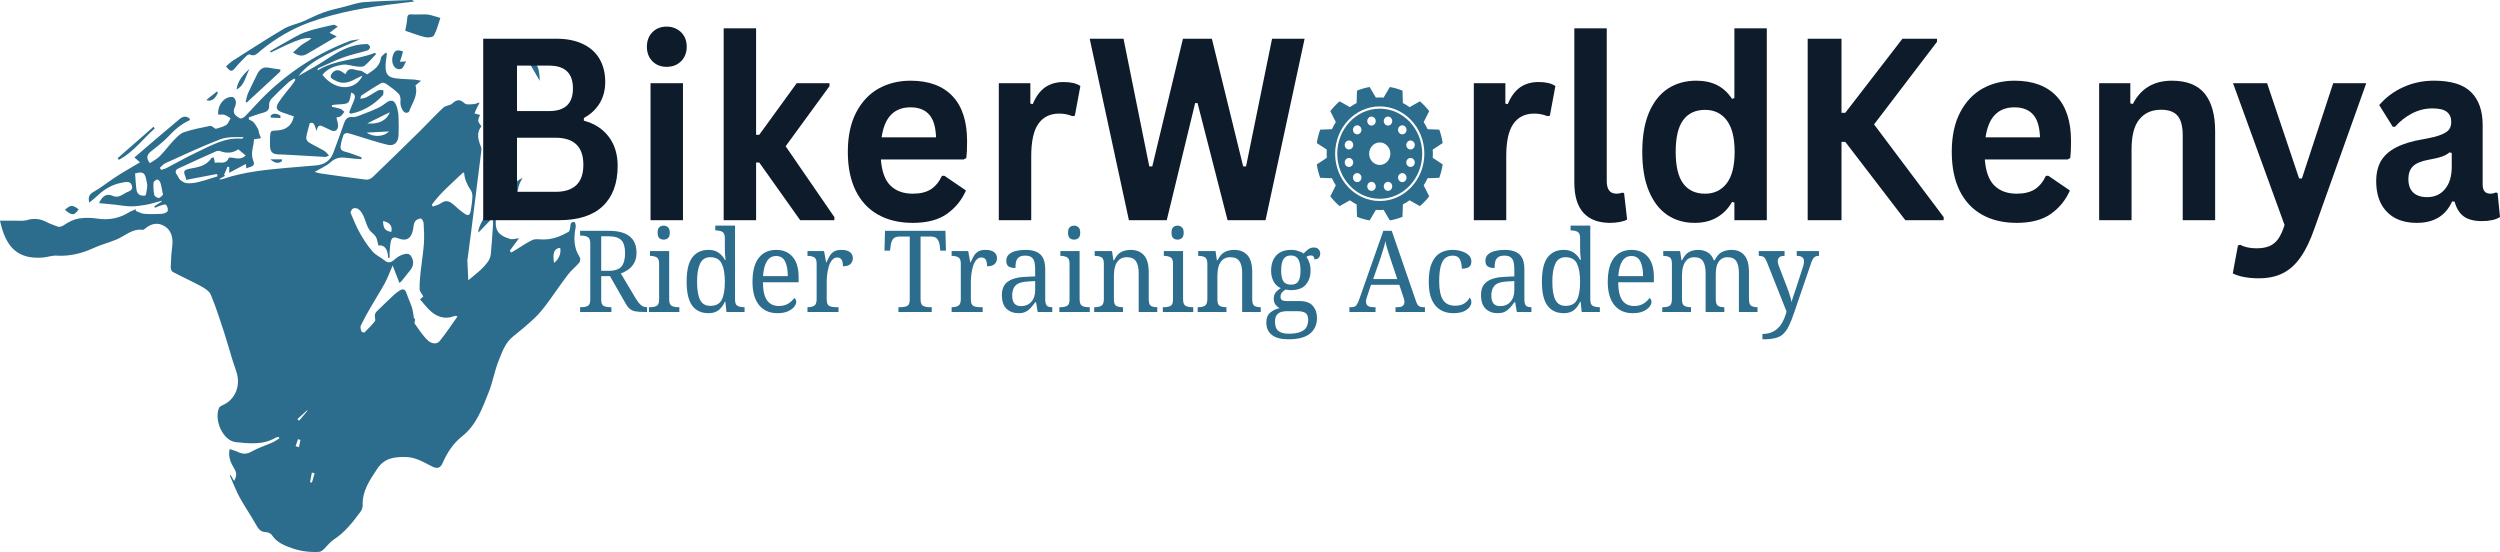
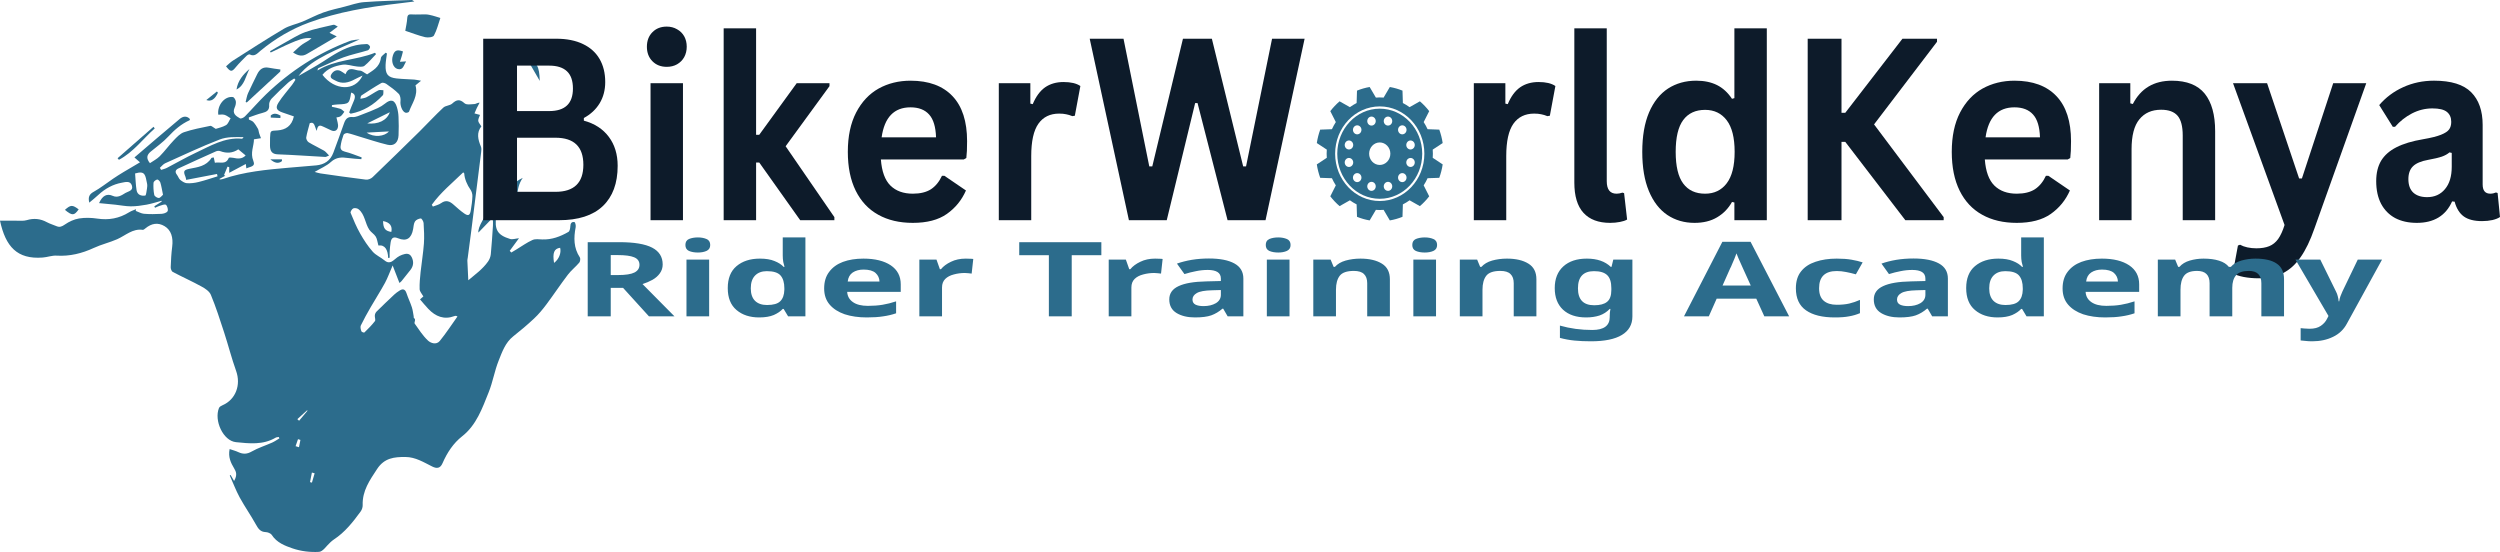
<svg xmlns="http://www.w3.org/2000/svg" width="197.453mm" height="43.597mm" viewBox="0 0 197.453 43.597" version="1.1" id="svg1">
  <defs id="defs1">
    <rect x="253.005" y="404.269" width="192.701" height="17.181" id="rect28" />
    <rect x="258.732" y="406.627" width="170.804" height="15.497" id="rect27" />
    <rect x="256.374" y="406.964" width="191.354" height="16.508" id="rect26" />
    <clipPath id="ccf93b696d">
      <path d="M 0.797,15 H 73 V 75.328 H 0.797 Z" id="path1" />
    </clipPath>
    <clipPath id="7527af9f57">
      <path d="M 28,10.5 H 53 V 19 H 28 Z" id="path2" />
    </clipPath>
    <clipPath id="e52869c1f2">
      <path d="M 164.512,20.727 H 180.16 V 36.375 h -15.648 z" id="path3" />
    </clipPath>
  </defs>
  <g id="layer1" transform="translate(-6.476723,-121.2922)">
    <g id="33d25a3dc0" transform="matrix(0.2722304,0,0,0.2878906,42.83524,127.8627)">
      <g id="g1" transform="matrix(2.333584,0,0,2.339667,-135.4175,-47.45355)">
        <g id="g4" clip-path="url(#ccf93b696d)">
          <path d="m 37.766,59.676 c 0.07,0.062 0.141,0.125 0.215,0.188 l 1.047,-1.176 -0.055,-0.047 c -0.402,0.348 -0.805,0.691 -1.207,1.035 m 2.148,6.351 c -0.113,-0.031 -0.227,-0.059 -0.34,-0.09 -0.078,0.375 -0.156,0.746 -0.234,1.121 0.078,0.019 0.16,0.043 0.238,0.062 0.113,-0.363 0.227,-0.727 0.336,-1.094 m -1.766,-3.914 c -0.098,-0.027 -0.199,-0.059 -0.301,-0.09 -0.098,0.274 -0.199,0.547 -0.301,0.824 0.141,0.039 0.281,0.082 0.422,0.121 0.062,-0.285 0.121,-0.57 0.18,-0.856 M 48.422,36.449 c 0.019,0.867 0.262,1.16 1.027,1.274 0.156,-0.692 -0.18,-1.125 -1.027,-1.274 M 46.383,26.078 c 0.906,0.602 2.231,0.457 2.766,-0.141 -0.934,0.051 -1.851,0.094 -2.766,0.141 M 70.438,39.582 c -0.75,0.094 -0.965,0.594 -0.758,1.774 0.602,-0.422 0.922,-1.168 0.758,-1.774 M 49.258,23.688 c -1,0.465 -1.859,0.867 -2.805,1.309 1.348,0.137 2.453,-0.34 2.805,-1.309 m -28.195,9.676 c -0.129,-0.574 -0.195,-1.016 -0.332,-1.434 -0.051,-0.152 -0.285,-0.375 -0.391,-0.355 -0.18,0.039 -0.449,0.238 -0.457,0.379 -0.031,0.477 -0.008,0.969 0.094,1.434 0.039,0.16 0.371,0.359 0.562,0.355 0.191,-0.008 0.371,-0.258 0.523,-0.379 m -3.469,-2.496 c 0.059,0.68 0.074,1.328 0.183,1.957 0.098,0.574 0.606,0.699 1.078,0.633 0.109,-0.016 0.164,-0.523 0.215,-0.809 0.035,-0.195 0.055,-0.406 0.012,-0.594 -0.223,-0.984 -0.207,-1.551 -1.488,-1.188 m 3.082,-0.66 c 0.051,0.082 0.102,0.16 0.152,0.242 0.242,-0.078 0.5,-0.129 0.727,-0.242 1.18,-0.574 2.332,-1.211 3.531,-1.742 1.852,-0.816 3.648,-1.863 5.797,-1.672 0.062,0.004 0.133,-0.117 0.203,-0.18 -1.031,-0.024 -2.074,-0.059 -2.98,0.273 -2.289,0.836 -4.52,1.828 -6.762,2.781 -0.254,0.105 -0.449,0.355 -0.668,0.539 m 9.75,-2.168 c -0.676,0.441 -1.441,0.5 -2.246,0.211 -0.156,-0.055 -0.371,-0.039 -0.523,0.023 -1.562,0.656 -3.121,1.324 -4.672,2.004 -0.344,0.148 -0.48,0.391 -0.195,0.738 0.156,0.188 0.234,0.457 0.414,0.602 0.242,0.184 0.543,0.375 0.828,0.395 0.484,0.027 0.988,-0.031 1.461,-0.144 0.793,-0.184 1.566,-0.438 2.352,-0.664 -0.024,-0.094 -0.047,-0.184 -0.067,-0.277 -1.266,0.23 -2.535,0.461 -3.84,0.695 -0.012,-0.051 -0.012,-0.207 -0.074,-0.344 -0.312,-0.695 -0.219,-0.824 0.531,-0.965 0.992,-0.184 2.039,-0.293 2.684,-1.25 0.043,-0.059 0.191,-0.047 0.297,-0.07 0.051,0.227 0.09,0.41 0.137,0.621 0.617,-0.137 1.352,0.277 1.723,-0.562 0.031,-0.074 0.359,-0.059 0.539,-0.02 0.578,0.121 1.129,0.16 1.562,-0.277 -0.309,-0.242 -0.594,-0.465 -0.91,-0.715 m 24.055,6.5 c 0.047,0.07 0.09,0.141 0.133,0.211 0.344,-0.129 0.731,-0.203 1.027,-0.406 0.606,-0.41 1.078,-0.219 1.562,0.195 0.426,0.359 0.852,0.719 1.316,1.023 0.504,0.328 0.711,0.219 0.812,-0.379 0.094,-0.551 0.184,-1.105 0.199,-1.66 0.008,-0.266 -0.098,-0.582 -0.262,-0.789 -0.371,-0.48 -0.73,-1.266 -0.75,-1.855 0,-0.019 -0.027,-0.035 -0.129,-0.144 -1.34,1.234 -2.797,2.34 -3.91,3.805 m -5.238,6.203 c -0.062,0.012 -0.121,0.027 -0.184,0.043 -0.031,-0.945 -0.375,-1.578 -1.215,-1.473 -0.125,-0.418 -0.156,-0.777 -0.332,-1.043 -0.203,-0.309 -0.582,-0.5 -0.797,-0.801 -0.535,-0.75 -0.543,-1.801 -1.332,-2.402 -0.16,-0.125 -0.477,-0.176 -0.664,-0.105 -0.16,0.062 -0.379,0.406 -0.332,0.52 0.359,0.832 0.734,1.672 1.199,2.445 0.445,0.742 0.949,1.465 1.535,2.094 0.398,0.434 1.004,0.664 1.477,1.035 0.711,0.562 1.109,-0.039 1.601,-0.359 0.184,-0.121 0.391,-0.227 0.598,-0.293 0.441,-0.144 0.906,-0.246 1.184,0.274 0.277,0.519 0.234,1.035 -0.152,1.5 -0.367,0.441 -0.73,0.879 -1.109,1.312 -0.098,0.113 -0.231,0.191 -0.262,0.215 C 50.164,43 49.898,42.352 49.613,41.652 c -0.363,0.785 -0.609,1.445 -0.953,2.047 -0.559,0.969 -1.195,1.891 -1.777,2.848 -0.43,0.707 -0.856,1.418 -1.23,2.152 -0.086,0.172 -0.004,0.465 0.074,0.672 0.031,0.09 0.328,0.188 0.375,0.141 0.457,-0.422 0.918,-0.852 1.309,-1.332 0.109,-0.137 -0.043,-0.457 -0.012,-0.688 0.016,-0.152 0.105,-0.328 0.219,-0.434 0.723,-0.676 1.457,-1.336 2.199,-1.992 0.195,-0.176 0.422,-0.324 0.652,-0.461 0.41,-0.25 0.695,-0.188 0.871,0.312 0.195,0.559 0.473,1.086 0.664,1.645 0.121,0.348 0.156,0.727 0.231,1.09 -0.066,0.145 0.125,0.207 0.156,0.317 0.047,0.152 -0.113,0.402 -0.039,0.5 0.519,0.691 1.012,1.426 1.648,1.988 0.355,0.312 1.047,0.539 1.473,0.051 0.781,-0.906 1.465,-1.898 2.199,-2.871 -0.109,-0.043 -0.148,-0.074 -0.188,-0.074 -0.066,0 -0.137,0.008 -0.199,0.031 -1.274,0.449 -2.328,0.055 -3.242,-0.852 -0.352,-0.348 -0.672,-0.723 -1.027,-1.109 0.09,-0.074 0.25,-0.207 0.418,-0.348 -0.18,-0.305 -0.453,-0.566 -0.465,-0.84 -0.027,-0.676 0.047,-1.355 0.121,-2.027 0.125,-1.109 0.324,-2.215 0.41,-3.328 0.062,-0.797 0.012,-1.609 -0.039,-2.41 -0.012,-0.195 -0.242,-0.547 -0.348,-0.539 -0.254,0.024 -0.578,0.152 -0.719,0.352 -0.164,0.238 -0.176,0.59 -0.234,0.894 -0.207,1.105 -0.832,1.488 -1.883,1.078 -0.535,-0.207 -0.812,-0.074 -0.91,0.461 -0.062,0.348 -0.098,0.703 -0.121,1.055 -0.019,0.25 -0.004,0.508 -0.004,0.762 M 29.473,66.231 c 0.125,0.203 0.246,0.402 0.426,0.695 0.438,-0.711 0.246,-1.105 0.004,-1.484 -0.41,-0.648 -0.758,-1.312 -0.558,-2.258 0.375,0.121 0.754,0.211 1.101,0.367 0.574,0.25 1.066,0.234 1.649,-0.082 0.801,-0.43 1.695,-0.688 2.535,-1.043 0.316,-0.133 0.602,-0.328 0.902,-0.496 -0.023,-0.055 -0.047,-0.109 -0.07,-0.16 -0.133,0.024 -0.285,0.016 -0.398,0.078 -1.566,0.875 -3.285,0.683 -4.93,0.527 -1.59,-0.152 -2.746,-2.531 -2.113,-4.004 0.062,-0.148 0.277,-0.262 0.445,-0.328 1.637,-0.664 2.312,-2.383 1.684,-4.027 -0.562,-1.48 -0.973,-3.019 -1.492,-4.519 -0.512,-1.48 -1.016,-2.969 -1.645,-4.398 -0.188,-0.43 -0.738,-0.758 -1.195,-0.992 -1.164,-0.602 -2.375,-1.113 -3.547,-1.695 -0.144,-0.074 -0.258,-0.367 -0.25,-0.555 0.031,-0.801 0.074,-1.609 0.184,-2.406 0.148,-1.086 -0.137,-1.941 -0.938,-2.398 -0.836,-0.477 -1.637,-0.332 -2.379,0.242 -0.105,0.078 -0.242,0.195 -0.344,0.184 -1.254,-0.176 -2.141,0.664 -3.18,1.098 -0.941,0.391 -1.961,0.609 -2.898,1.02 -1.484,0.648 -3,1 -4.633,0.906 -0.566,-0.035 -1.145,0.184 -1.727,0.223 -3.18,0.23 -4.617,-1.281 -5.309,-4.32 0.699,0 1.379,0.008 2.059,0 0.422,-0.004 0.863,0.047 1.258,-0.062 0.891,-0.254 1.711,-0.176 2.527,0.246 0.379,0.191 0.797,0.301 1.191,0.461 0.391,0.156 0.672,0.039 1.035,-0.199 0.523,-0.34 1.145,-0.613 1.758,-0.707 0.742,-0.113 1.531,-0.09 2.277,0.016 1.414,0.199 2.715,-0.019 3.945,-0.742 0.266,-0.156 0.57,-0.246 0.859,-0.363 -0.012,0.066 -0.019,0.137 -0.031,0.203 0.344,0.117 0.676,0.309 1.023,0.336 0.715,0.055 1.438,0.047 2.152,0.008 0.277,-0.012 0.656,-0.113 0.781,-0.309 0.102,-0.156 -0.027,-0.625 -0.203,-0.75 -0.152,-0.109 -0.516,0.051 -0.777,0.117 -0.199,0.055 -0.387,0.152 -0.582,0.231 l -0.086,-0.176 c 0.305,-0.184 0.609,-0.367 0.914,-0.551 -0.008,-0.031 -0.012,-0.062 -0.016,-0.094 -0.621,0.156 -1.238,0.348 -1.871,0.457 -0.641,0.109 -1.301,0.195 -1.953,0.195 -0.644,-0.004 -1.289,-0.133 -1.934,-0.195 -0.66,-0.066 -1.316,-0.121 -2.008,-0.184 0.414,-0.887 0.984,-1.156 1.707,-0.848 0.606,0.258 1.102,-0.07 1.566,-0.34 0.336,-0.195 1.024,-0.254 0.805,-0.879 -0.203,-0.59 -0.82,-0.398 -1.242,-0.328 -1.109,0.188 -2.086,0.695 -2.938,1.441 -0.348,0.309 -0.719,0.582 -1.117,0.898 -0.168,-0.66 0.004,-0.992 0.559,-1.277 0.836,-0.438 1.598,-1.016 2.398,-1.527 0.418,-0.266 0.84,-0.52 1.273,-0.766 0.648,-0.371 1.305,-0.727 2.074,-1.156 -0.285,-0.234 -0.441,-0.367 -0.688,-0.574 1.871,-1.508 3.742,-3.031 5.641,-4.524 0.375,-0.293 0.852,-0.398 1.262,0.024 -0.024,0.062 -0.024,0.129 -0.051,0.141 -1.027,0.434 -1.859,1.113 -2.644,1.91 -0.652,0.664 -1.449,1.191 -2.192,1.773 -0.457,0.359 -0.602,0.758 -0.09,1.348 0.402,-0.262 0.867,-0.48 1.223,-0.816 0.613,-0.586 1.137,-1.27 1.742,-1.867 0.375,-0.367 0.789,-0.793 1.262,-0.945 1.062,-0.336 2.172,-0.535 3.269,-0.746 0.156,-0.031 0.359,0.176 0.688,0.352 0.312,-0.102 0.836,-0.195 1.277,-0.438 0.258,-0.144 0.383,-0.527 0.57,-0.801 -0.254,-0.141 -0.488,-0.332 -0.758,-0.406 -0.246,-0.07 -0.527,-0.016 -0.777,-0.016 -0.152,-1.125 0.812,-2.207 1.816,-2.07 0.148,0.02 0.34,0.317 0.367,0.508 0.035,0.227 -0.035,0.5 -0.141,0.715 -0.352,0.727 0.18,1.012 0.652,1.273 0.129,0.074 0.465,-0.078 0.617,-0.223 0.887,-0.848 1.715,-1.762 2.625,-2.59 3.055,-2.769 6.516,-4.867 10.406,-6.25 0.063,-0.023 0.129,-0.047 0.192,-0.059 0.348,-0.062 0.691,-0.121 1.051,-0.137 -1.367,0.582 -2.762,1.113 -4.098,1.766 -1.309,0.641 -2.586,1.367 -3.512,2.523 1.02,-0.559 2.066,-1.078 3.059,-1.688 1.285,-0.789 2.558,-1.594 4.059,-1.906 0.453,-0.094 0.922,-0.141 1.387,-0.148 0.137,-0.004 0.363,0.188 0.391,0.32 0.023,0.121 -0.144,0.379 -0.273,0.414 -1.004,0.293 -2.043,0.492 -3.031,0.828 -1.059,0.359 -2.074,0.832 -3.106,1.262 -0.066,0.031 -0.109,0.121 -0.125,0.277 2.219,-1.305 4.82,-1.188 7.141,-2.074 0.047,0.051 0.094,0.098 0.141,0.148 -0.477,0.469 -0.918,0.981 -1.445,1.379 -0.215,0.16 -0.625,0.102 -0.938,0.078 -0.609,-0.055 -1.234,-0.293 -1.812,-0.203 -0.91,0.141 -1.824,0.418 -2.473,1.18 1.531,1.867 4.051,1.965 4.992,0.086 -0.406,0.184 -0.703,0.305 -0.988,0.449 -0.773,0.395 -1.562,0.574 -2.379,0.148 -0.293,-0.156 -0.805,-0.285 -0.519,-0.742 0.227,-0.367 0.66,-0.625 1.16,-0.387 0.199,0.094 0.375,0.23 0.606,0.375 0.398,-1.031 1.168,-0.418 1.785,-0.422 0.254,0 0.512,0.242 0.898,0.441 0.621,-0.426 1.547,-0.785 1.715,-1.922 0.031,-0.23 0.387,-0.414 0.594,-0.621 0.051,0.031 0.105,0.062 0.156,0.094 -0.059,0.445 -0.148,0.891 -0.168,1.34 -0.043,1.086 0.277,1.469 1.355,1.586 0.734,0.078 1.476,0.082 2.211,0.133 0.223,0.016 0.441,0.07 0.844,0.137 -0.344,0.266 -0.523,0.402 -0.695,0.539 0.367,1.203 -0.43,2.094 -0.801,3.086 -0.035,0.09 -0.32,0.164 -0.449,0.121 -0.422,-0.141 -0.68,-0.898 -0.613,-1.352 0.039,-0.277 -0.035,-0.684 -0.219,-0.859 -0.461,-0.441 -1,-0.805 -1.531,-1.156 -0.168,-0.109 -0.476,-0.199 -0.621,-0.117 -0.836,0.449 -1.645,0.953 -2.461,1.449 -0.082,0.051 -0.133,0.164 -0.144,0.406 0.254,-0.059 0.531,-0.074 0.762,-0.188 0.5,-0.246 0.965,-0.562 1.469,-0.805 0.172,-0.078 0.414,-0.012 0.621,-0.012 -0.019,0.203 0.035,0.48 -0.078,0.594 -1.113,1.129 -2.438,1.879 -3.992,2.16 -0.062,-0.047 -0.129,-0.098 -0.191,-0.145 0.191,-0.453 0.371,-0.914 0.582,-1.355 0.25,-0.523 0.148,-0.859 -0.332,-0.977 -0.223,1.316 -0.246,1.332 -1.695,1.391 -0.231,0.008 -0.461,0.047 -0.688,0.074 -0.004,0.066 -0.008,0.133 -0.012,0.199 0.352,0.078 0.715,0.129 1.055,0.238 0.184,0.062 0.332,0.23 0.496,0.348 -0.152,0.18 -0.274,0.402 -0.465,0.523 -0.168,0.113 -0.406,0.113 -0.519,0.141 0.082,0.418 0.25,0.781 0.191,1.109 -0.074,0.442 -0.434,0.598 -0.879,0.391 -0.285,-0.133 -0.574,-0.25 -0.863,-0.383 -0.395,-0.18 -0.789,-0.367 -0.894,0.461 -0.277,-0.48 -0.246,-1.137 -0.871,-0.906 -0.16,0.586 -0.348,1.125 -0.441,1.683 -0.031,0.168 0.144,0.469 0.312,0.562 0.617,0.355 1.277,0.637 1.902,0.977 0.215,0.117 0.371,0.332 0.629,0.57 -0.246,0.09 -0.367,0.176 -0.48,0.168 -1.965,-0.098 -3.93,-0.238 -5.899,-0.305 -0.715,-0.023 -0.949,-0.367 -0.969,-0.992 -0.008,-0.312 -0.004,-0.629 0.008,-0.941 0.039,-0.906 0.047,-0.812 0.953,-0.875 0.945,-0.066 1.75,-0.492 2.008,-1.641 -0.469,-0.152 -0.949,-0.312 -1.43,-0.465 -0.703,-0.227 -0.894,-0.531 -0.492,-1.133 0.492,-0.746 1.129,-1.398 1.695,-2.094 0.156,-0.191 0.281,-0.402 0.422,-0.602 -0.051,-0.051 -0.098,-0.105 -0.148,-0.156 -0.262,0.172 -0.551,0.312 -0.785,0.516 -0.692,0.598 -1.371,1.203 -2.023,1.844 -0.176,0.176 -0.332,0.484 -0.312,0.719 0.059,0.668 -0.316,0.84 -0.852,0.969 -0.57,0.133 -1.121,0.348 -1.676,0.523 0.004,0.082 0.008,0.168 0.012,0.25 0.188,0.094 0.414,0.148 0.551,0.289 0.223,0.234 0.41,0.512 0.574,0.793 0.086,0.144 0.082,0.336 0.141,0.5 0.066,0.207 0.156,0.402 0.234,0.602 -0.254,0.039 -0.508,0.078 -0.875,0.133 0.012,0.758 -0.492,1.582 -0.07,2.543 0.305,0.692 -0.434,0.645 -0.871,0.871 -0.027,-0.183 -0.043,-0.316 -0.07,-0.523 -0.66,0.332 -1.305,0.652 -2.062,1.035 v -0.66 c -0.07,-0.023 -0.141,-0.043 -0.211,-0.066 -0.144,0.328 -0.289,0.66 -0.434,0.988 0.051,0.027 0.102,0.059 0.152,0.086 -0.234,0.121 -0.469,0.238 -0.703,0.359 0.004,0.027 0.008,0.055 0.012,0.082 0.129,-0.019 0.262,-0.019 0.383,-0.059 2.668,-0.859 5.438,-1.101 8.207,-1.328 1.137,-0.098 2.277,-0.172 3.414,-0.273 0.988,-0.09 1.75,-0.527 2.129,-1.492 0.449,-1.141 0.894,-2.281 1.32,-3.43 0.191,-0.512 0.441,-0.801 1.078,-0.746 0.41,0.031 0.852,-0.188 1.266,-0.332 0.625,-0.219 1.246,-0.457 1.855,-0.719 0.316,-0.137 0.625,-0.312 0.898,-0.523 0.738,-0.566 1.211,-0.453 1.488,0.434 0.113,0.359 0.18,0.746 0.195,1.125 0.031,0.715 0.039,1.434 0.004,2.148 C 50.309,27.242 49.797,27.691 48.969,27.5 47.773,27.23 46.602,26.855 45.422,26.523 44.949,26.391 44.48,26.227 44,26.133 c -0.152,-0.027 -0.449,0.086 -0.496,0.207 -0.168,0.43 -0.301,0.883 -0.363,1.34 -0.047,0.332 0.125,0.535 0.527,0.629 0.711,0.16 1.395,0.441 2.09,0.672 -0.012,0.07 -0.023,0.141 -0.035,0.211 -0.551,-0.043 -1.105,-0.062 -1.656,-0.137 -0.769,-0.105 -1.461,-0.113 -2.129,0.465 -0.539,0.465 -1.25,0.734 -2.023,1.168 0.316,0.078 0.512,0.144 0.711,0.172 1.887,0.254 3.773,0.516 5.664,0.73 0.266,0.031 0.625,-0.102 0.828,-0.285 1.961,-1.774 3.902,-3.566 5.84,-5.363 0.992,-0.926 1.938,-1.898 2.957,-2.797 0.285,-0.25 0.816,-0.227 1.105,-0.476 0.543,-0.465 0.934,-0.547 1.527,-0.035 0.254,0.219 0.816,0.113 1.238,0.094 0.176,-0.004 0.348,-0.16 0.641,-0.164 -0.121,0.215 -0.242,0.426 -0.355,0.641 -0.102,0.203 -0.191,0.414 -0.285,0.621 0.215,0.055 0.43,0.109 0.691,0.176 -0.074,0.203 -0.234,0.445 -0.223,0.684 0.008,0.199 0.219,0.387 0.391,0.66 -0.621,0.723 -0.434,1.539 -0.055,2.375 0.086,0.183 0.055,0.437 0.027,0.652 -0.41,3.109 -0.824,6.215 -1.242,9.32 -0.137,1.02 -0.285,2.039 -0.426,3.059 -0.016,0.109 -0.051,0.219 -0.047,0.332 0.035,0.754 0.074,1.512 0.117,2.344 -0.098,-0.047 -0.043,-0.004 -0.027,-0.016 0.867,-0.695 1.809,-1.316 2.484,-2.223 0.176,-0.234 0.309,-0.551 0.34,-0.844 0.117,-1.109 0.184,-2.227 0.266,-3.34 0.016,-0.211 0,-0.426 0,-0.641 -0.066,-0.039 -0.137,-0.082 -0.207,-0.125 -0.523,0.508 -1.043,1.016 -1.602,1.559 -0.191,-1.227 3.578,-5.633 5.516,-6.414 -1.008,1.352 -0.559,2.953 -0.812,4.543 -0.562,-0.312 -1.035,-0.586 -1.52,-0.844 -0.602,-0.32 -0.773,-0.23 -0.906,0.441 -0.016,0.09 -0.031,0.18 -0.047,0.266 -0.262,1.656 0.113,2.297 1.711,2.758 0.301,0.086 0.668,-0.047 1.105,-0.086 -0.414,0.531 -0.781,1.004 -1.152,1.477 0.066,0.066 0.133,0.133 0.199,0.199 l 0.648,-0.367 c 0.656,-0.375 1.289,-0.809 1.98,-1.101 0.355,-0.152 0.812,-0.078 1.223,-0.066 1.18,0.039 2.246,-0.336 3.254,-0.887 0.152,-0.086 0.223,-0.422 0.23,-0.644 0.008,-0.383 0.188,-0.57 0.523,-0.5 0.09,0.016 0.184,0.399 0.144,0.59 -0.258,1.25 -0.258,2.441 0.519,3.547 0.09,0.129 0.047,0.48 -0.07,0.609 -0.449,0.5 -1.004,0.902 -1.422,1.422 -0.922,1.141 -1.766,2.344 -2.676,3.492 -0.465,0.586 -0.965,1.152 -1.524,1.645 -0.832,0.738 -1.707,1.43 -2.598,2.094 -0.977,0.73 -1.375,1.824 -1.812,2.859 -0.504,1.188 -0.723,2.496 -1.23,3.684 -0.809,1.895 -1.523,3.856 -3.309,5.176 -1.082,0.801 -1.867,1.918 -2.434,3.156 -0.285,0.617 -0.719,0.644 -1.27,0.387 -1.07,-0.5 -2.094,-1.117 -3.344,-1.121 -1.375,-0.008 -2.609,0.098 -3.523,1.414 -0.906,1.309 -1.844,2.535 -1.789,4.231 C 45.898,70 45.793,70.301 45.637,70.5 c -0.957,1.242 -1.965,2.445 -3.328,3.285 -0.152,0.094 -0.289,0.207 -0.426,0.324 -0.477,0.395 -0.93,1.101 -1.422,1.129 -1.09,0.062 -2.25,-0.07 -3.289,-0.406 -0.941,-0.305 -1.957,-0.664 -2.59,-1.582 -0.141,-0.199 -0.508,-0.324 -0.773,-0.332 -0.633,-0.024 -0.906,-0.391 -1.199,-0.895 -0.633,-1.078 -1.387,-2.086 -2.016,-3.172 -0.473,-0.824 -0.828,-1.715 -1.234,-2.578 0.039,-0.016 0.074,-0.027 0.113,-0.043" id="path4" fill="#2c6c8c" />
        </g>
        <path d="m 8.867,35.137 c 0.719,-0.609 0.934,-0.609 1.711,-0.059 -0.562,0.746 -0.801,0.762 -1.711,0.059" id="path14" fill="#2c6c8c" />
        <g id="g28">
          <g id="g5" clip-path="url(#7527af9f57)">
            <path d="m 52.305,10.703 c -0.773,0.09 -1.406,0.172 -2.035,0.238 -3.742,0.41 -7.457,0.988 -11.027,2.223 -2.191,0.754 -4.203,1.875 -6.043,3.301 -0.383,0.297 -0.742,0.754 -1.355,0.445 -0.086,-0.043 -0.301,0.074 -0.406,0.172 -0.453,0.43 -0.918,0.856 -1.328,1.324 -0.496,0.57 -0.648,0.586 -1.211,-0.102 0.277,-0.219 0.531,-0.473 0.828,-0.652 2.105,-1.262 4.195,-2.543 6.336,-3.738 0.711,-0.399 1.559,-0.547 2.324,-0.844 0.875,-0.344 1.711,-0.773 2.598,-1.074 0.863,-0.293 1.766,-0.473 2.656,-0.688 0.805,-0.195 1.605,-0.473 2.418,-0.531 1.98,-0.141 3.969,-0.176 5.953,-0.25 0.047,0 0.098,0.059 0.293,0.176" id="path5" fill="#2c6c8c" />
          </g>
          <path d="m 42.793,13.641 c -0.375,0.266 -0.66,0.469 -1.031,0.734 0.355,0.164 0.586,0.273 0.902,0.422 -0.598,0.332 -1.125,0.629 -1.652,0.918 -0.684,0.379 -1.375,0.75 -2.055,1.137 -0.543,0.305 -1.047,0.25 -1.726,-0.172 0.445,-0.371 0.781,-0.707 1.172,-0.961 0.363,-0.238 0.785,-0.391 1.125,-0.711 -0.953,-0.113 -1.773,0.254 -2.594,0.578 -0.84,0.336 -1.656,0.734 -2.484,1.102 -0.027,-0.051 -0.055,-0.102 -0.082,-0.156 0.57,-0.308 1.133,-0.633 1.711,-0.93 0.883,-0.453 1.742,-0.988 2.676,-1.312 1.133,-0.387 2.328,-0.598 3.5,-0.859 0.133,-0.031 0.305,0.113 0.539,0.211" id="path6" fill="#2c6c8c" />
          <path d="m 51.184,14.137 c 0.094,-0.539 0.215,-1.004 0.242,-1.473 0.027,-0.461 0.258,-0.469 0.625,-0.445 0.559,0.031 1.125,-0.02 1.688,-0.004 0.281,0.008 0.559,0.078 0.836,0.141 0.274,0.062 0.539,0.156 0.969,0.281 -0.246,0.68 -0.43,1.418 -0.797,2.055 -0.125,0.211 -0.742,0.27 -1.09,0.195 -0.859,-0.195 -1.691,-0.508 -2.473,-0.75" id="path7" fill="#2c6c8c" />
          <path d="m 64.406,25.633 c 0,1.426 0,2.762 0,4.094 -0.004,0.062 -0.019,0.144 -0.062,0.184 -0.754,0.68 -1.512,1.355 -2.309,2.066 -0.082,-0.801 1.828,-5.984 2.371,-6.344" id="path8" fill="#2c6c8c" />
          <path d="m 35.637,18.918 -4.16,3.625 c -0.047,-0.02 -0.094,-0.039 -0.141,-0.059 0.098,-0.344 0.148,-0.711 0.301,-1.031 0.348,-0.746 0.754,-1.465 1.125,-2.203 0.305,-0.606 0.75,-0.914 1.457,-0.781 0.476,0.09 0.961,0.141 1.441,0.207 -0.008,0.078 -0.016,0.16 -0.024,0.242" id="path9" fill="#2c6c8c" />
          <path d="m 50.52,17.773 c 0.301,-0.019 0.484,-0.031 0.766,-0.047 -0.305,0.461 -0.367,1.07 -1.059,0.891 -0.562,-0.148 -0.82,-0.898 -0.582,-1.586 0.207,-0.602 0.512,-0.723 1.254,-0.473 -0.051,0.18 -0.102,0.367 -0.156,0.551 -0.059,0.188 -0.125,0.375 -0.223,0.664" id="path10" fill="#2c6c8c" />
          <path d="m 15.414,29.082 c 1.488,-1.23 2.977,-2.457 4.465,-3.688 0.051,0.062 0.105,0.129 0.156,0.191 -1.477,1.238 -2.68,2.801 -4.453,3.68 -0.059,-0.062 -0.113,-0.121 -0.168,-0.184" id="path11" fill="#2c6c8c" />
          <path d="m 66.269,17.348 c 1.289,0.48 1.586,0.918 1.633,2.664 -0.566,-0.922 -1.07,-1.746 -1.633,-2.664" id="path12" fill="#2c6c8c" />
          <path d="m 31.812,18.617 c -0.48,0.84 -0.598,1.922 -1.613,2.406 0.168,-1.047 0.832,-1.77 1.613,-2.406" id="path13" fill="#2c6c8c" />
          <path d="m 27.891,21.402 c -0.363,0.746 -0.836,1.078 -1.445,0.856 0.488,-0.367 0.902,-0.688 1.32,-1.004 0.039,0.051 0.082,0.102 0.125,0.148" id="path15" fill="#2c6c8c" />
          <path d="m 34.406,29.211 h 1.442 c 0,0.07 0.004,0.137 0.004,0.207 -0.473,0.363 -0.965,0.191 -1.445,-0.207" id="path16" fill="#2c6c8c" />
          <path d="m 35.656,24.367 c -0.398,-0.016 -0.801,-0.035 -1.199,-0.051 0,-0.086 0.004,-0.172 0.004,-0.254 0.402,-0.328 0.805,-0.195 1.211,0.019 -0.008,0.094 -0.012,0.191 -0.016,0.285" id="path17" fill="#2c6c8c" />
          <path d="m 63.797,15.855 c 0.379,0.219 0.758,0.441 1.277,0.746 -0.891,0.34 -1.07,-0.227 -1.383,-0.559 0.035,-0.062 0.07,-0.125 0.105,-0.188" id="path18" fill="#2c6c8c" />
          <g id="g50" fill="#0d1b2a">
            <g id="g49" transform="translate(58.1058,36.3484)">
              <path d="m 2.766,0 v -21.281 h 9.078 c 1.312,0 2.422,0.211 3.328,0.625 0.906,0.406 1.594,0.992 2.062,1.75 0.469,0.762 0.703,1.664 0.703,2.703 0,0.938 -0.231,1.766 -0.688,2.484 -0.461,0.719 -1.117,1.297 -1.969,1.734 v 0.312 c 1.344,0.344 2.379,0.981 3.109,1.906 0.727,0.918 1.094,2.047 1.094,3.391 0,2.043 -0.617,3.617 -1.844,4.719 C 16.41,-0.551 14.586,0 12.172,0 Z m 8.203,-12.797 c 1.969,0 2.953,-0.879 2.953,-2.641 0,-0.906 -0.246,-1.578 -0.734,-2.016 -0.492,-0.445 -1.23,-0.672 -2.219,-0.672 H 6.969 v 5.328 z m 0.781,9.469 c 2.312,0 3.469,-1.055 3.469,-3.172 0,-2.113 -1.156,-3.172 -3.469,-3.172 H 6.969 v 6.344 z" id="path48" />
            </g>
          </g>
          <g id="g52" fill="#0d1b2a">
            <g id="g51" transform="translate(79.3641,36.3484)">
              <path d="m 4.328,-17.984 c -0.73,0 -1.324,-0.219 -1.781,-0.656 -0.461,-0.438 -0.688,-1.004 -0.688,-1.703 0,-0.695 0.227,-1.266 0.688,-1.703 0.457,-0.438 1.051,-0.656 1.781,-0.656 0.477,0 0.906,0.105 1.281,0.312 0.383,0.199 0.68,0.476 0.891,0.828 0.207,0.355 0.312,0.762 0.312,1.219 0,0.449 -0.105,0.856 -0.312,1.219 -0.211,0.355 -0.508,0.637 -0.891,0.844 -0.375,0.199 -0.805,0.297 -1.281,0.297 z M 2.312,0 V -16.062 H 6.344 V 0 Z" id="path50" />
            </g>
          </g>
          <g id="g54" fill="#0d1b2a">
            <g id="g53" transform="translate(88.4559,36.3484)">
              <path d="m 2.312,0 v -22.5 h 4.031 v 12.484 h 0.391 l 4.656,-6.047 h 4.078 v 0.344 l -5.453,7.047 6.062,8.313 V 0 h -4.25 L 6.734,-6.766 H 6.344 V 0 Z" id="path52" />
            </g>
          </g>
          <g id="g56" fill="#0d1b2a">
            <g id="g55" transform="translate(104.766,36.3484)">
              <path d="M 15.859,-7.125 H 5.547 c 0.113,1.406 0.508,2.43 1.188,3.062 0.688,0.637 1.613,0.953 2.781,0.953 0.926,0 1.676,-0.172 2.25,-0.516 0.57,-0.352 1.031,-0.879 1.375,-1.578 h 0.312 l 2.672,1.719 c -0.523,1.125 -1.312,2.043 -2.375,2.75 C 12.695,-0.035 11.285,0.312 9.516,0.312 7.859,0.312 6.426,-0.004 5.219,-0.641 4.008,-1.273 3.078,-2.211 2.422,-3.453 1.766,-4.703 1.438,-6.223 1.438,-8.016 c 0,-1.82 0.344,-3.359 1.031,-4.609 0.695,-1.258 1.629,-2.195 2.797,-2.812 1.176,-0.613 2.5,-0.922 3.969,-0.922 2.27,0 4.008,0.606 5.219,1.812 1.207,1.199 1.812,2.961 1.812,5.281 0,0.855 -0.031,1.512 -0.094,1.969 z m -3.453,-2.594 c -0.043,-1.227 -0.328,-2.117 -0.859,-2.672 -0.531,-0.562 -1.305,-0.844 -2.313,-0.844 -2.043,0 -3.242,1.172 -3.594,3.516 z" id="path54" />
            </g>
          </g>
          <g id="g58" fill="#0d1b2a">
            <g id="g57" transform="translate(122.663,36.3484)">
              <path d="m 2.312,0 v -16.062 h 3.922 v 2.391 l 0.297,0.062 c 0.395,-0.894 0.906,-1.551 1.531,-1.969 0.633,-0.414 1.398,-0.625 2.297,-0.625 0.914,0 1.613,0.156 2.094,0.469 l -0.688,3.484 -0.312,0.047 c -0.262,-0.102 -0.516,-0.176 -0.766,-0.219 -0.242,-0.051 -0.531,-0.078 -0.875,-0.078 -1.125,0 -1.984,0.398 -2.578,1.188 -0.594,0.793 -0.891,2.059 -0.891,3.797 V 0 Z" id="path56" />
            </g>
          </g>
          <g id="g60" fill="#0d1b2a">
            <g id="g59" transform="translate(135.698,36.3484)">
              <path d="M 10.156,0 H 5.453 L 0.578,-21.281 H 4.781 l 3.203,14.969 h 0.375 l 3.813,-14.969 h 3.594 l 3.891,14.969 h 0.359 L 23.25,-21.281 h 4.047 L 22.438,0 h -4.719 l -3.734,-13.734 h -0.297 z" id="path58" />
            </g>
          </g>
          <g id="g61" clip-path="url(#e52869c1f2)">
            <path d="m 172.336,34.098 c -3.059,0 -5.547,-2.488 -5.547,-5.547 0,-3.059 2.488,-5.547 5.547,-5.547 3.059,0 5.547,2.488 5.547,5.547 0,3.059 -2.488,5.547 -5.547,5.547 z m 6.605,-5.547 c 0,-0.16 -0.011,-0.32 -0.019,-0.48 l 1.238,-0.769 c -0.086,-0.547 -0.23,-1.074 -0.422,-1.574 l -1.457,-0.051 c -0.14,-0.289 -0.301,-0.57 -0.484,-0.836 l 0.687,-1.281 c -0.343,-0.422 -0.73,-0.809 -1.156,-1.152 l -1.281,0.684 c -0.266,-0.18 -0.543,-0.344 -0.836,-0.484 l -0.047,-1.453 c -0.504,-0.195 -1.031,-0.336 -1.574,-0.426 l -0.774,1.242 c -0.16,-0.012 -0.32,-0.02 -0.48,-0.02 -0.16,0 -0.32,0.008 -0.481,0.02 l -0.773,-1.242 c -0.543,0.09 -1.07,0.23 -1.574,0.426 l -0.047,1.453 c -0.293,0.141 -0.57,0.305 -0.836,0.484 l -1.281,-0.684 c -0.422,0.344 -0.813,0.731 -1.156,1.152 l 0.687,1.281 c -0.184,0.266 -0.344,0.547 -0.484,0.836 l -1.457,0.051 c -0.192,0.5 -0.336,1.027 -0.422,1.574 l 1.242,0.769 c -0.012,0.16 -0.02,0.32 -0.02,0.48 0,0.164 0.008,0.324 0.02,0.48 l -1.242,0.773 c 0.086,0.547 0.23,1.07 0.422,1.574 l 1.457,0.047 c 0.14,0.293 0.3,0.57 0.484,0.836 l -0.687,1.285 c 0.343,0.422 0.734,0.809 1.156,1.152 l 1.281,-0.684 c 0.266,0.18 0.543,0.34 0.836,0.48 l 0.047,1.457 c 0.504,0.191 1.031,0.336 1.574,0.422 l 0.773,-1.238 c 0.161,0.012 0.321,0.019 0.481,0.019 0.16,0 0.32,-0.008 0.48,-0.019 l 0.774,1.238 c 0.543,-0.086 1.07,-0.231 1.574,-0.422 l 0.047,-1.457 c 0.293,-0.141 0.57,-0.301 0.836,-0.48 l 1.281,0.684 c 0.426,-0.344 0.813,-0.73 1.156,-1.152 l -0.687,-1.285 c 0.183,-0.266 0.344,-0.543 0.484,-0.836 l 1.457,-0.047 c 0.192,-0.504 0.336,-1.027 0.422,-1.574 l -1.238,-0.773 c 0.008,-0.156 0.019,-0.316 0.019,-0.48" id="path60" fill="#2c6c8c" />
          </g>
          <path d="m 176.672,27.391 c 0.078,0.281 -0.09,0.57 -0.371,0.645 -0.281,0.078 -0.574,-0.09 -0.649,-0.371 -0.074,-0.281 0.094,-0.57 0.375,-0.648 0.282,-0.074 0.571,0.094 0.645,0.375 z m 0,2.324 c -0.074,0.281 -0.363,0.449 -0.645,0.371 -0.281,-0.074 -0.449,-0.363 -0.375,-0.644 0.075,-0.281 0.368,-0.449 0.649,-0.375 0.281,0.078 0.449,0.367 0.371,0.648 z m -1.16,2.012 c -0.207,0.207 -0.543,0.207 -0.746,0 -0.207,-0.207 -0.207,-0.539 0,-0.746 0.203,-0.207 0.539,-0.207 0.746,0 0.207,0.207 0.207,0.539 0,0.746 z m -0.746,-6.348 c 0.203,-0.207 0.539,-0.207 0.746,0 0.207,0.203 0.207,0.539 0,0.746 -0.207,0.207 -0.543,0.207 -0.746,0 -0.207,-0.207 -0.207,-0.543 0,-0.746 z m -0.895,-0.516 c -0.074,0.281 -0.363,0.449 -0.644,0.371 -0.282,-0.074 -0.45,-0.363 -0.375,-0.645 0.074,-0.281 0.367,-0.449 0.648,-0.375 0.281,0.074 0.445,0.367 0.371,0.648 z m -0.371,8.027 c -0.281,0.074 -0.574,-0.094 -0.648,-0.375 -0.075,-0.281 0.093,-0.57 0.375,-0.648 0.281,-0.074 0.57,0.094 0.644,0.375 0.074,0.281 -0.09,0.57 -0.371,0.648 z m -2.484,-4.34 c 0,-0.727 0.593,-1.32 1.32,-1.32 0.726,0 1.32,0.594 1.32,1.32 0,0.73 -0.594,1.32 -1.32,1.32 -0.727,0 -1.32,-0.59 -1.32,-1.32 z m 0.804,3.965 c -0.074,0.281 -0.363,0.449 -0.648,0.375 -0.277,-0.078 -0.445,-0.367 -0.371,-0.648 0.074,-0.281 0.367,-0.449 0.648,-0.375 0.281,0.078 0.446,0.367 0.371,0.648 z m -1.914,-0.789 c -0.203,0.207 -0.539,0.207 -0.746,0 -0.207,-0.207 -0.207,-0.539 0,-0.746 0.207,-0.207 0.543,-0.207 0.746,0 0.207,0.207 0.207,0.539 0,0.746 z m -1.261,-1.637 c -0.282,0.074 -0.571,-0.094 -0.645,-0.375 -0.078,-0.281 0.09,-0.57 0.371,-0.648 0.281,-0.074 0.574,0.094 0.649,0.375 0.074,0.281 -0.094,0.57 -0.375,0.648 z M 168,27.391 c 0.074,-0.281 0.363,-0.449 0.645,-0.375 0.281,0.078 0.449,0.367 0.375,0.648 -0.075,0.281 -0.368,0.449 -0.649,0.371 -0.281,-0.074 -0.449,-0.363 -0.371,-0.645 z m 1.16,-2.012 c 0.207,-0.207 0.543,-0.207 0.746,0 0.207,0.203 0.207,0.539 0,0.746 -0.203,0.207 -0.539,0.207 -0.746,0 -0.207,-0.207 -0.207,-0.543 0,-0.746 z m 2.012,-1.164 c 0.285,-0.074 0.574,0.094 0.648,0.375 0.075,0.281 -0.09,0.57 -0.371,0.645 -0.281,0.078 -0.574,-0.09 -0.648,-0.371 -0.074,-0.281 0.094,-0.574 0.371,-0.648 z m 1.164,-0.945 c -2.914,0 -5.281,2.371 -5.281,5.281 0,2.914 2.367,5.285 5.281,5.285 2.914,0 5.281,-2.371 5.281,-5.285 0,-2.91 -2.367,-5.281 -5.281,-5.281" id="path61" fill="#2c6c8c" />
          <g id="g66" fill="#0d1b2a">
            <g id="g62" transform="translate(181.72,36.3484)">
              <path d="m 2.312,0 v -16.062 h 3.922 v 2.391 l 0.297,0.062 c 0.395,-0.894 0.906,-1.551 1.531,-1.969 0.633,-0.414 1.398,-0.625 2.297,-0.625 0.914,0 1.613,0.156 2.094,0.469 l -0.688,3.484 -0.312,0.047 c -0.262,-0.102 -0.516,-0.176 -0.766,-0.219 -0.242,-0.051 -0.531,-0.078 -0.875,-0.078 -1.125,0 -1.984,0.398 -2.578,1.188 -0.594,0.793 -0.891,2.059 -0.891,3.797 V 0 Z" id="path62" />
            </g>
            <g id="g63" transform="translate(194.309,36.3484)">
              <path d="m 6.672,0.312 c -1.449,0 -2.555,-0.391 -3.312,-1.172 C 2.598,-1.641 2.219,-2.828 2.219,-4.422 V -22.5 H 6.25 v 17.922 c 0,0.98 0.406,1.469 1.219,1.469 0.227,0 0.473,-0.039 0.734,-0.125 l 0.203,0.062 0.375,3.094 C 8.551,0.047 8.254,0.141 7.891,0.203 7.523,0.273 7.117,0.312 6.672,0.312 Z" id="path63" />
            </g>
            <g id="g64" transform="translate(203.536,36.3484)">
              <path d="M 7.938,0.312 C 6.664,0.312 5.539,0.004 4.562,-0.609 3.582,-1.234 2.816,-2.164 2.266,-3.406 1.711,-4.656 1.438,-6.191 1.438,-8.016 c 0,-1.832 0.281,-3.375 0.844,-4.625 0.57,-1.25 1.359,-2.18 2.359,-2.797 1.008,-0.613 2.176,-0.922 3.5,-0.922 1,0 1.863,0.172 2.594,0.516 0.727,0.344 1.348,0.883 1.859,1.609 l 0.297,-0.078 V -22.5 h 4.031 V 0 h -4.031 v -2.078 l -0.297,-0.062 C 12.145,-1.379 11.531,-0.781 10.75,-0.344 9.977,0.094 9.039,0.312 7.938,0.312 Z M 9.25,-3.109 c 1.133,0 2.031,-0.406 2.688,-1.219 0.656,-0.812 0.984,-2.039 0.984,-3.688 0,-1.656 -0.328,-2.891 -0.984,-3.703 -0.656,-0.812 -1.555,-1.219 -2.688,-1.219 -1.188,0 -2.094,0.398 -2.719,1.188 -0.625,0.793 -0.938,2.039 -0.938,3.734 0,1.688 0.312,2.93 0.938,3.719 0.625,0.793 1.531,1.188 2.719,1.188 z" id="path64" />
            </g>
            <g id="g65" transform="translate(222.775,36.3484)">
              <path d="m 2.766,0 v -21.281 h 4.203 v 8.687 H 7.438 l 7.109,-8.687 h 4.297 v 0.359 l -7.828,9.688 8.656,10.875 V 0 H 14.906 L 7.438,-9.188 H 6.969 V 0 Z" id="path65" />
            </g>
          </g>
          <g id="g69" fill="#0d1b2a">
            <g id="g67" transform="translate(242.015,36.3484)">
              <path d="M 15.859,-7.125 H 5.547 c 0.113,1.406 0.508,2.43 1.188,3.062 0.688,0.637 1.613,0.953 2.781,0.953 0.926,0 1.676,-0.172 2.25,-0.516 0.57,-0.352 1.031,-0.879 1.375,-1.578 h 0.312 l 2.672,1.719 c -0.523,1.125 -1.312,2.043 -2.375,2.75 C 12.695,-0.035 11.285,0.312 9.516,0.312 7.859,0.312 6.426,-0.004 5.219,-0.641 4.008,-1.273 3.078,-2.211 2.422,-3.453 1.766,-4.703 1.438,-6.223 1.438,-8.016 c 0,-1.82 0.344,-3.359 1.031,-4.609 0.695,-1.258 1.629,-2.195 2.797,-2.812 1.176,-0.613 2.5,-0.922 3.969,-0.922 2.27,0 4.008,0.606 5.219,1.812 1.207,1.199 1.812,2.961 1.812,5.281 0,0.855 -0.031,1.512 -0.094,1.969 z m -3.453,-2.594 c -0.043,-1.227 -0.328,-2.117 -0.859,-2.672 -0.531,-0.562 -1.305,-0.844 -2.313,-0.844 -2.043,0 -3.242,1.172 -3.594,3.516 z" id="path66" />
            </g>
            <g id="g68" transform="translate(259.464,36.3484)">
              <path d="m 2.312,0 v -16.062 h 3.875 v 2.359 L 6.5,-13.625 c 0.988,-1.82 2.609,-2.734 4.859,-2.734 1.851,0 3.211,0.508 4.078,1.516 0.863,1.012 1.297,2.481 1.297,4.406 V 0 h -4.031 v -9.938 c 0,-1.07 -0.215,-1.844 -0.641,-2.312 -0.43,-0.469 -1.109,-0.703 -2.047,-0.703 -1.156,0 -2.059,0.375 -2.703,1.125 -0.648,0.742 -0.969,1.914 -0.969,3.516 V 0 Z" id="path67" />
            </g>
          </g>
          <g id="g71" fill="#0d1b2a">
            <g id="g70" transform="translate(278.078,36.3484)">
              <path d="m 3.547,6.812 c -0.688,0 -1.312,-0.055 -1.875,-0.156 C 1.117,6.551 0.664,6.41 0.312,6.234 L 0.953,2.969 1.219,2.875 c 0.25,0.133 0.551,0.238 0.906,0.312 0.352,0.07 0.723,0.109 1.109,0.109 0.645,0 1.18,-0.086 1.609,-0.25 C 5.281,2.879 5.648,2.598 5.953,2.203 6.254,1.805 6.52,1.258 6.75,0.562 L 0.344,-16.062 H 4.578 L 8.562,-4.891 H 8.906 L 12.797,-16.062 h 4.109 L 10.453,1 C 9.941,2.383 9.375,3.492 8.75,4.328 8.133,5.172 7.406,5.797 6.562,6.203 5.727,6.609 4.723,6.812 3.547,6.812 Z" id="path69" />
            </g>
          </g>
          <g id="g73" fill="#0d1b2a">
            <g id="g72" transform="translate(295.003,36.3484)">
              <path d="m 6.266,0.312 c -1.031,0 -1.93,-0.188 -2.688,-0.562 -0.75,-0.383 -1.336,-0.941 -1.75,-1.672 -0.406,-0.738 -0.609,-1.625 -0.609,-2.656 0,-0.945 0.203,-1.742 0.609,-2.391 C 2.242,-7.613 2.875,-8.141 3.719,-8.547 4.57,-8.961 5.691,-9.281 7.078,-9.5 c 0.957,-0.156 1.688,-0.328 2.188,-0.516 0.5,-0.188 0.836,-0.395 1.016,-0.625 0.176,-0.227 0.266,-0.523 0.266,-0.891 0,-0.508 -0.184,-0.898 -0.547,-1.172 -0.355,-0.27 -0.953,-0.406 -1.797,-0.406 -0.887,0 -1.734,0.199 -2.547,0.594 -0.805,0.398 -1.5,0.918 -2.094,1.562 H 3.281 L 1.594,-13.5 c 0.812,-0.894 1.801,-1.594 2.969,-2.094 1.176,-0.508 2.457,-0.766 3.844,-0.766 2.133,0 3.676,0.453 4.625,1.359 0.945,0.898 1.422,2.172 1.422,3.828 v 6.984 c 0,0.719 0.316,1.078 0.953,1.078 0.238,0 0.473,-0.047 0.703,-0.141 l 0.203,0.062 0.297,2.812 c -0.219,0.148 -0.531,0.266 -0.938,0.359 -0.399,0.082 -0.828,0.125 -1.297,0.125 -0.969,0 -1.727,-0.18 -2.266,-0.547 -0.531,-0.363 -0.914,-0.941 -1.141,-1.734 L 10.656,-2.203 C 9.863,-0.523 8.398,0.312 6.266,0.312 Z m 1.281,-3.016 c 0.926,0 1.664,-0.312 2.219,-0.938 0.562,-0.625 0.844,-1.5 0.844,-2.625 v -1.625 l -0.281,-0.062 c -0.242,0.199 -0.559,0.367 -0.953,0.5 -0.387,0.125 -0.949,0.25 -1.688,0.375 -0.875,0.148 -1.508,0.398 -1.891,0.75 -0.387,0.355 -0.578,0.859 -0.578,1.516 0,0.688 0.203,1.215 0.609,1.578 0.414,0.355 0.988,0.531 1.719,0.531 z" id="path71" />
            </g>
          </g>
-           <text xml:space="preserve" transform="translate(-180.5858,-369.2809)" id="text28" style="font-style:normal;font-variant:normal;font-weight:normal;font-stretch:normal;font-size:13.333px;font-family:Elephant;-inkscape-font-specification:'Elephant, Normal';font-variant-ligatures:normal;font-variant-caps:normal;font-variant-numeric:normal;font-variant-east-asian:normal;writing-mode:lr-tb;direction:ltr;white-space:pre;shape-inside:url(#rect28);display:inline;fill:#2c6c8c;fill-opacity:1;stroke-width:5.159;stroke-dasharray:none">
-             <tspan x="253.004" y="416.39" id="tspan2">Rider Training Academy</tspan>
+           <text xml:space="preserve" transform="matrix(1.420453,0,0,0.9139164,-287.2244,-332.783)" id="text28" style="font-style:normal;font-variant:normal;font-weight:bold;font-stretch:normal;font-size:13.333px;font-family:'Calisto MT';-inkscape-font-specification:'Calisto MT, Bold';font-variant-ligatures:normal;font-variant-caps:normal;font-variant-numeric:normal;font-variant-east-asian:normal;writing-mode:lr-tb;direction:ltr;white-space:pre;shape-inside:url(#rect28);display:inline;fill:#2c6c8c;fill-opacity:1;stroke-width:5.159;stroke-dasharray:none">
+             <tspan x="253.004" y="416.234" id="tspan2">Rider Training Academy</tspan>
          </text>
        </g>
      </g>
    </g>
  </g>
</svg>
